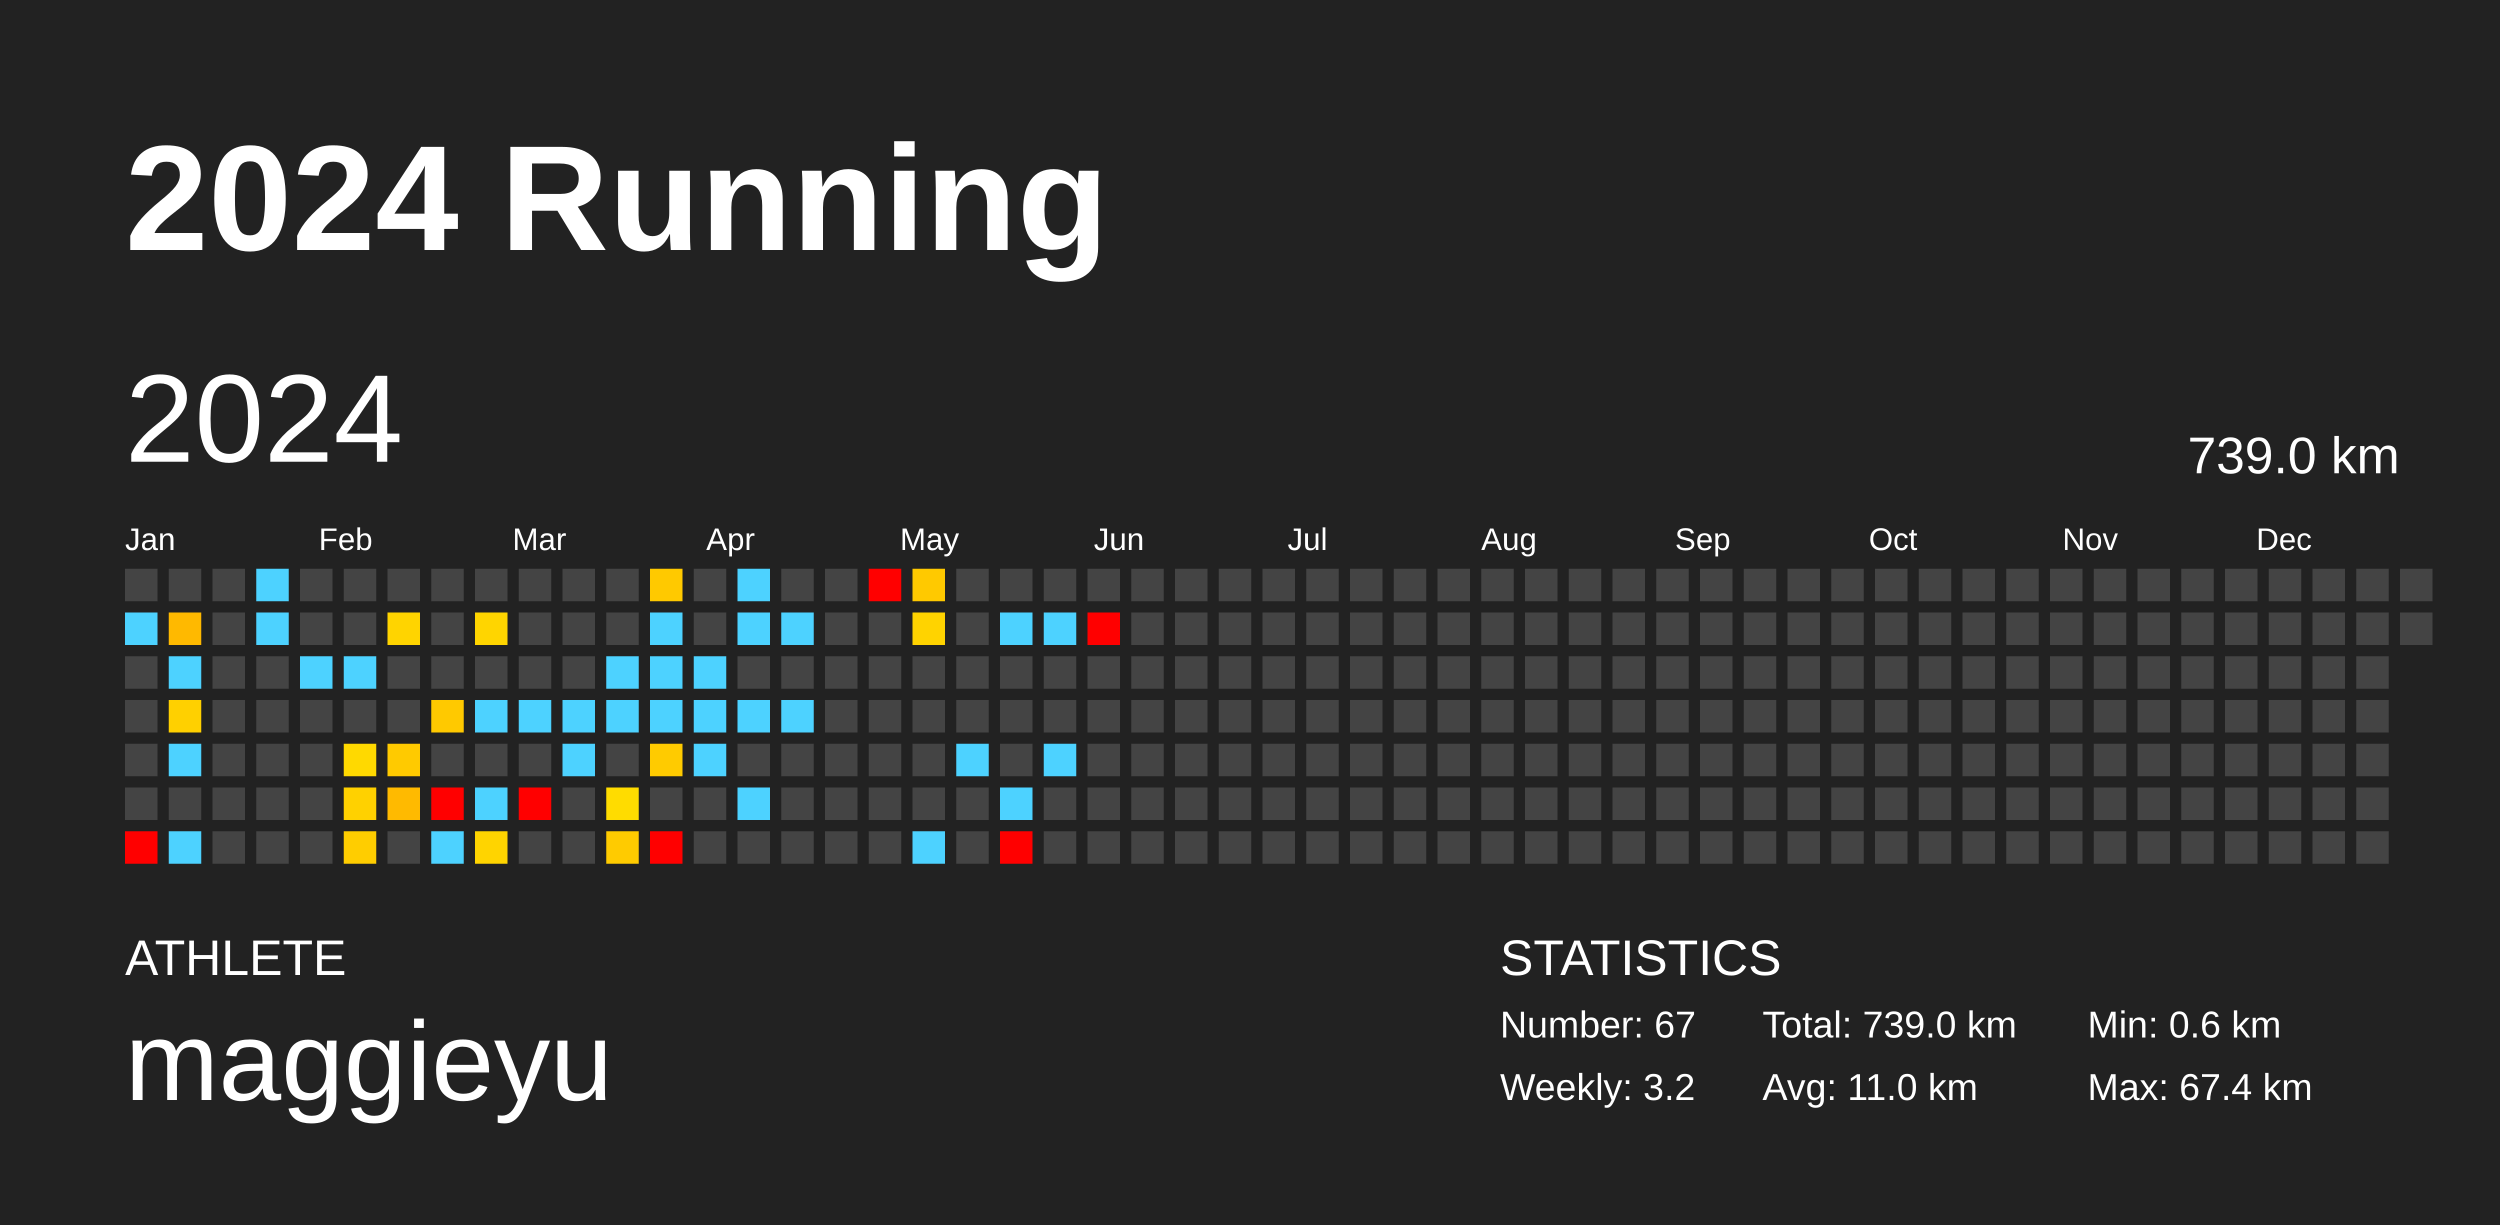
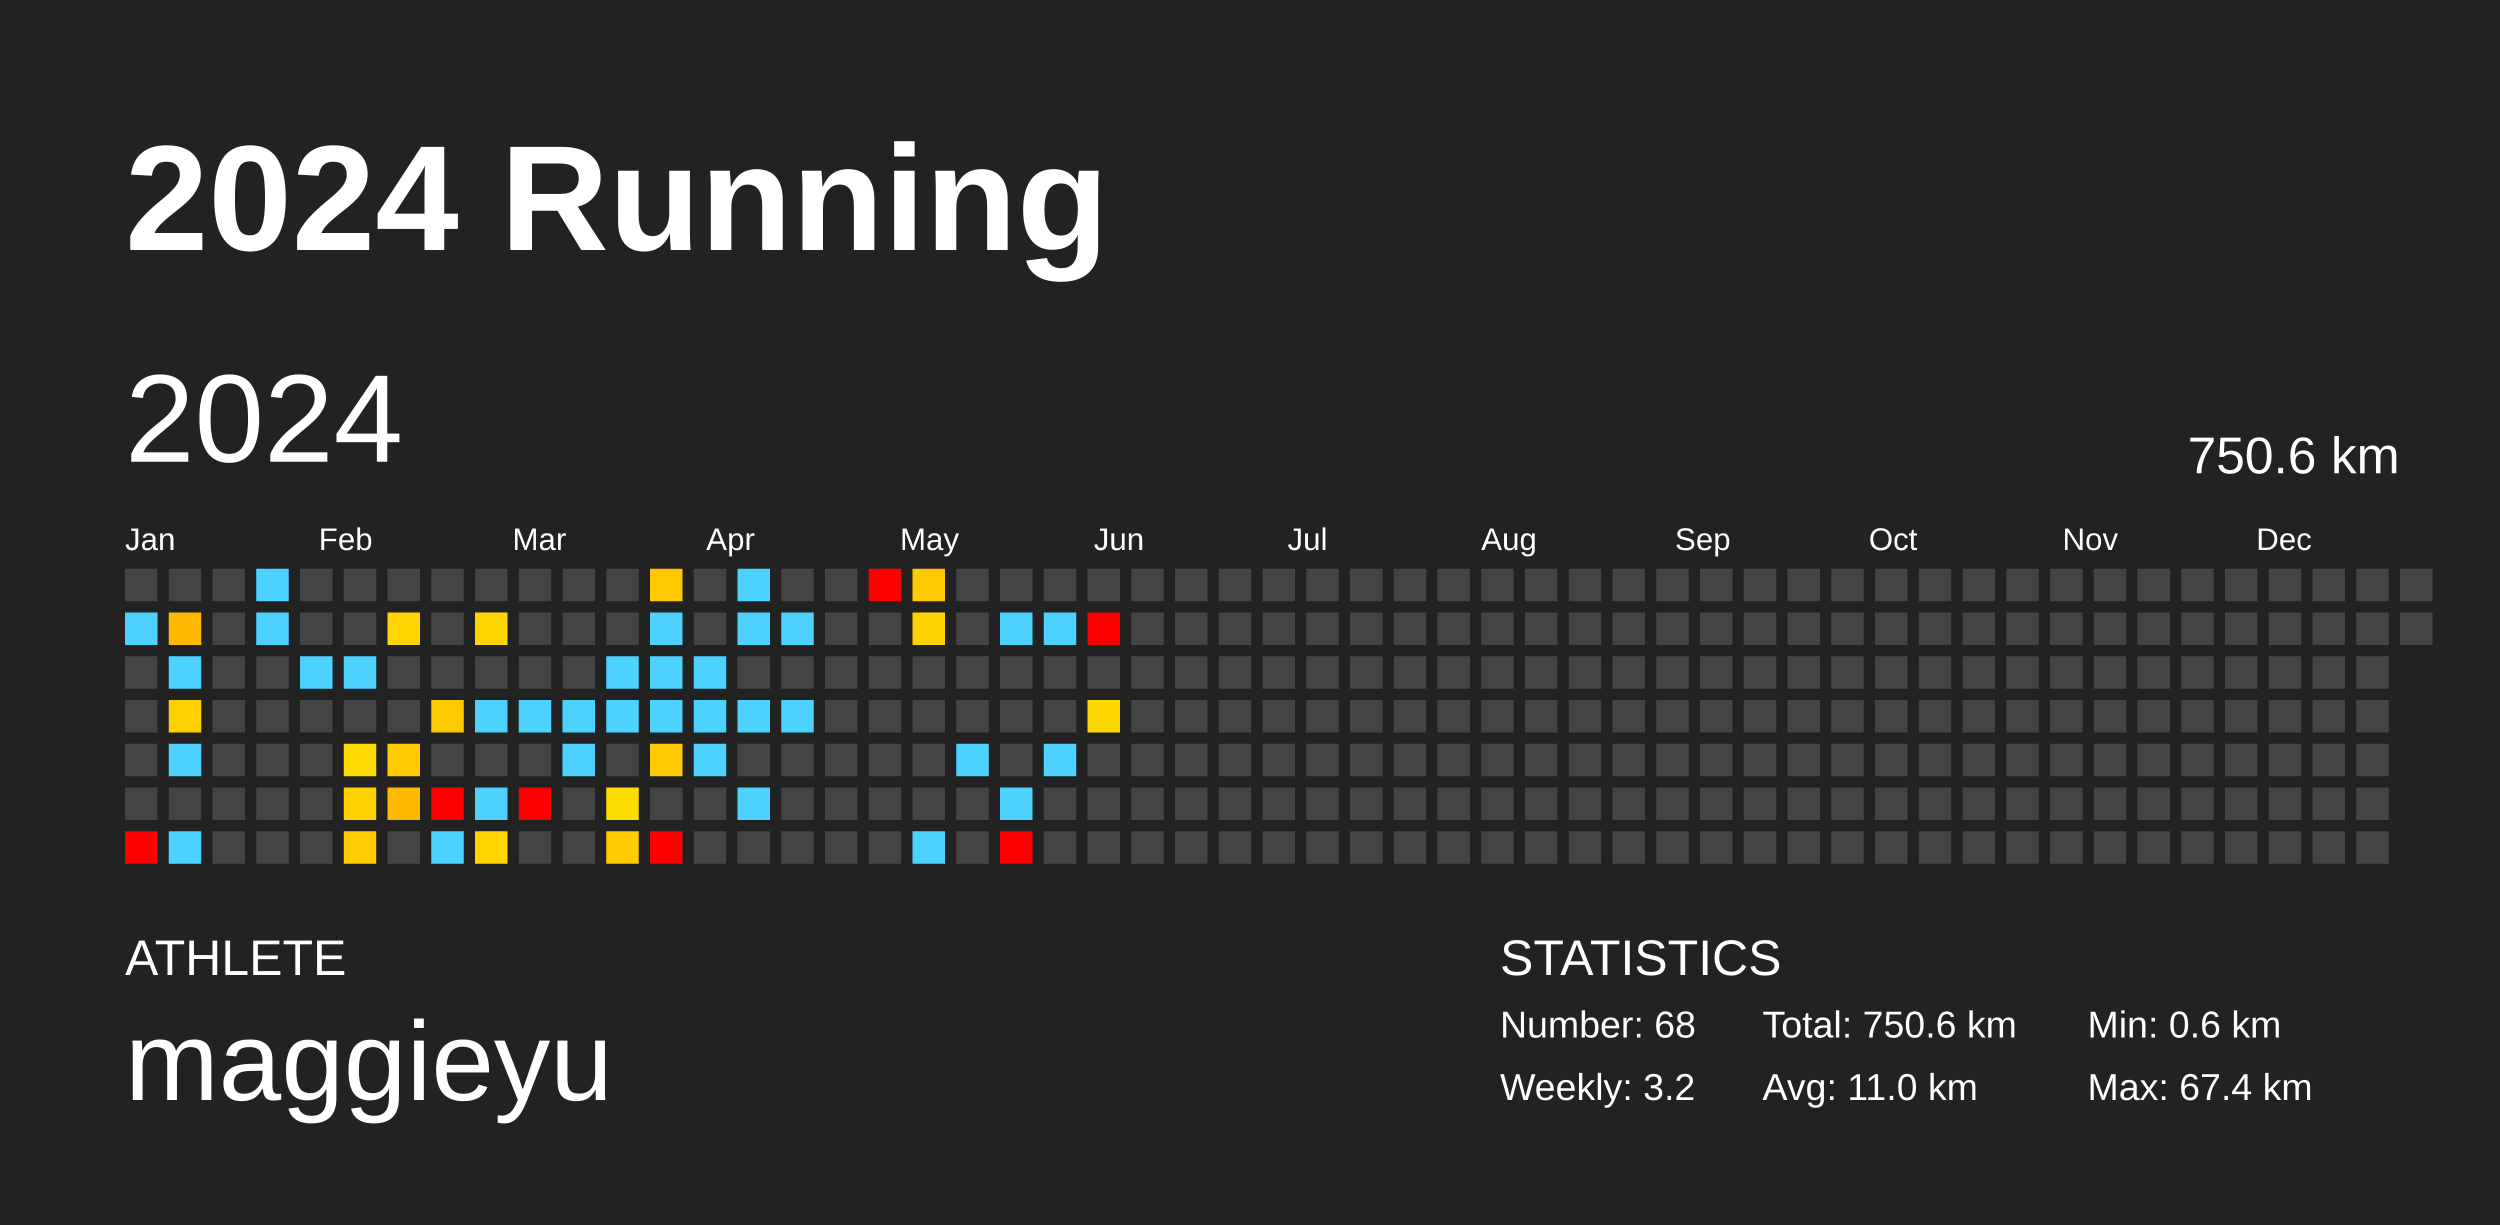
<svg xmlns="http://www.w3.org/2000/svg" baseProfile="full" height="98mm" version="1.1" viewBox="0,0,200,98" width="200mm">
  <defs />
  <rect fill="#222222" height="98" width="200" x="0" y="0" />
  <text fill="#FFFFFF" style="font-size:12px; font-family:Arial; font-weight:bold;" x="10" y="20">2024 Running</text>
  <text fill="#FFFFFF" style="font-size:4px; font-family:Arial" x="10" y="78">ATHLETE</text>
  <text fill="#FFFFFF" style="font-size:9px; font-family:Arial" x="10" y="88">maggieyu</text>
  <text fill="#FFFFFF" style="font-size:4px; font-family:Arial" x="120" y="78">STATISTICS</text>
-   <text fill="#FFFFFF" style="font-size:3px; font-family:Arial" x="120" y="83">Number: 67</text>
+   <text fill="#FFFFFF" style="font-size:3px; font-family:Arial" x="120" y="83">Number: 68</text>
  <text fill="#FFFFFF" style="font-size:3px; font-family:Arial" x="120" y="88">Weekly: 3.2</text>
-   <text fill="#FFFFFF" style="font-size:3px; font-family:Arial" x="141" y="83">Total: 739.0 km</text>
+   <text fill="#FFFFFF" style="font-size:3px; font-family:Arial" x="141" y="83">Total: 750.6 km</text>
  <text fill="#FFFFFF" style="font-size:3px; font-family:Arial" x="141" y="88">Avg: 11.0 km</text>
  <text fill="#FFFFFF" style="font-size:3px; font-family:Arial" x="167" y="83">Min: 0.6 km</text>
  <text fill="#FFFFFF" style="font-size:3px; font-family:Arial" x="167" y="88">Max: 67.4 km</text>
  <text dominant-baseline="hanging" fill="#FFFFFF" style="font-size:10.0px; font-family:Arial;" x="10" y="30">2024</text>
-   <text dominant-baseline="hanging" fill="#FFFFFF" style="font-size:4.125px; font-family:Arial;" x="175" y="35">739.0 km</text>
+   <text dominant-baseline="hanging" fill="#FFFFFF" style="font-size:4.125px; font-family:Arial;" x="175" y="35">750.6 km</text>
  <text fill="#FFFFFF" style="font-size:2.5px; font-family:Arial" x="10.0" y="44">Jan</text>
  <text fill="#FFFFFF" style="font-size:2.5px; font-family:Arial" x="25.5" y="44">Feb</text>
  <text fill="#FFFFFF" style="font-size:2.5px; font-family:Arial" x="41.0" y="44">Mar</text>
  <text fill="#FFFFFF" style="font-size:2.5px; font-family:Arial" x="56.5" y="44">Apr</text>
  <text fill="#FFFFFF" style="font-size:2.5px; font-family:Arial" x="72.0" y="44">May</text>
  <text fill="#FFFFFF" style="font-size:2.5px; font-family:Arial" x="87.5" y="44">Jun</text>
  <text fill="#FFFFFF" style="font-size:2.5px; font-family:Arial" x="103.0" y="44">Jul</text>
  <text fill="#FFFFFF" style="font-size:2.5px; font-family:Arial" x="118.5" y="44">Aug</text>
  <text fill="#FFFFFF" style="font-size:2.5px; font-family:Arial" x="134.0" y="44">Sep</text>
  <text fill="#FFFFFF" style="font-size:2.5px; font-family:Arial" x="149.5" y="44">Oct</text>
  <text fill="#FFFFFF" style="font-size:2.5px; font-family:Arial" x="165.0" y="44">Nov</text>
  <text fill="#FFFFFF" style="font-size:2.5px; font-family:Arial" x="180.5" y="44">Dec</text>
  <rect fill="#444444" height="2.6" width="2.6" x="10.0" y="45.5" />
  <rect fill="#4dd2ff" height="2.6" width="2.6" x="10.0" y="49.0" />
  <rect fill="#444444" height="2.6" width="2.6" x="10.0" y="52.5" />
  <rect fill="#444444" height="2.6" width="2.6" x="10.0" y="56.0" />
  <rect fill="#444444" height="2.6" width="2.6" x="10.0" y="59.5" />
  <rect fill="#444444" height="2.6" width="2.6" x="10.0" y="63.0" />
  <rect fill="red" height="2.6" width="2.6" x="10.0" y="66.5" />
  <rect fill="#444444" height="2.6" width="2.6" x="13.5" y="45.5" />
  <rect fill="#ffb900" height="2.6" width="2.6" x="13.5" y="49.0" />
  <rect fill="#4dd2ff" height="2.6" width="2.6" x="13.5" y="52.5" />
  <rect fill="#ffd000" height="2.6" width="2.6" x="13.5" y="56.0" />
  <rect fill="#4dd2ff" height="2.6" width="2.6" x="13.5" y="59.5" />
  <rect fill="#444444" height="2.6" width="2.6" x="13.5" y="63.0" />
  <rect fill="#4dd2ff" height="2.6" width="2.6" x="13.5" y="66.5" />
  <rect fill="#444444" height="2.6" width="2.6" x="17.0" y="45.5" />
  <rect fill="#444444" height="2.6" width="2.6" x="17.0" y="49.0" />
  <rect fill="#444444" height="2.6" width="2.6" x="17.0" y="52.5" />
  <rect fill="#444444" height="2.6" width="2.6" x="17.0" y="56.0" />
  <rect fill="#444444" height="2.6" width="2.6" x="17.0" y="59.5" />
  <rect fill="#444444" height="2.6" width="2.6" x="17.0" y="63.0" />
  <rect fill="#444444" height="2.6" width="2.6" x="17.0" y="66.5" />
  <rect fill="#4dd2ff" height="2.6" width="2.6" x="20.5" y="45.5" />
  <rect fill="#4dd2ff" height="2.6" width="2.6" x="20.5" y="49.0" />
  <rect fill="#444444" height="2.6" width="2.6" x="20.5" y="52.5" />
  <rect fill="#444444" height="2.6" width="2.6" x="20.5" y="56.0" />
  <rect fill="#444444" height="2.6" width="2.6" x="20.5" y="59.5" />
  <rect fill="#444444" height="2.6" width="2.6" x="20.5" y="63.0" />
  <rect fill="#444444" height="2.6" width="2.6" x="20.5" y="66.5" />
  <rect fill="#444444" height="2.6" width="2.6" x="24.0" y="45.5" />
  <rect fill="#444444" height="2.6" width="2.6" x="24.0" y="49.0" />
  <rect fill="#4dd2ff" height="2.6" width="2.6" x="24.0" y="52.5" />
  <rect fill="#444444" height="2.6" width="2.6" x="24.0" y="56.0" />
  <rect fill="#444444" height="2.6" width="2.6" x="24.0" y="59.5" />
  <rect fill="#444444" height="2.6" width="2.6" x="24.0" y="63.0" />
  <rect fill="#444444" height="2.6" width="2.6" x="24.0" y="66.5" />
  <rect fill="#444444" height="2.6" width="2.6" x="27.5" y="45.5" />
  <rect fill="#444444" height="2.6" width="2.6" x="27.5" y="49.0" />
  <rect fill="#4dd2ff" height="2.6" width="2.6" x="27.5" y="52.5" />
  <rect fill="#444444" height="2.6" width="2.6" x="27.5" y="56.0" />
  <rect fill="#ffd900" height="2.6" width="2.6" x="27.5" y="59.5" />
  <rect fill="#ffd100" height="2.6" width="2.6" x="27.5" y="63.0" />
  <rect fill="#ffcd00" height="2.6" width="2.6" x="27.5" y="66.5" />
  <rect fill="#444444" height="2.6" width="2.6" x="31.0" y="45.5" />
  <rect fill="#ffd400" height="2.6" width="2.6" x="31.0" y="49.0" />
  <rect fill="#444444" height="2.6" width="2.6" x="31.0" y="52.5" />
  <rect fill="#444444" height="2.6" width="2.6" x="31.0" y="56.0" />
  <rect fill="#ffca00" height="2.6" width="2.6" x="31.0" y="59.5" />
  <rect fill="#ffba00" height="2.6" width="2.6" x="31.0" y="63.0" />
  <rect fill="#444444" height="2.6" width="2.6" x="31.0" y="66.5" />
  <rect fill="#444444" height="2.6" width="2.6" x="34.5" y="45.5" />
  <rect fill="#444444" height="2.6" width="2.6" x="34.5" y="49.0" />
  <rect fill="#444444" height="2.6" width="2.6" x="34.5" y="52.5" />
  <rect fill="#ffc900" height="2.6" width="2.6" x="34.5" y="56.0" />
  <rect fill="#444444" height="2.6" width="2.6" x="34.5" y="59.5" />
  <rect fill="red" height="2.6" width="2.6" x="34.5" y="63.0" />
  <rect fill="#4dd2ff" height="2.6" width="2.6" x="34.5" y="66.5" />
  <rect fill="#444444" height="2.6" width="2.6" x="38.0" y="45.5" />
  <rect fill="#ffd500" height="2.6" width="2.6" x="38.0" y="49.0" />
  <rect fill="#444444" height="2.6" width="2.6" x="38.0" y="52.5" />
  <rect fill="#4dd2ff" height="2.6" width="2.6" x="38.0" y="56.0" />
  <rect fill="#444444" height="2.6" width="2.6" x="38.0" y="59.5" />
  <rect fill="#4dd2ff" height="2.6" width="2.6" x="38.0" y="63.0" />
  <rect fill="#ffd400" height="2.6" width="2.6" x="38.0" y="66.5" />
  <rect fill="#444444" height="2.6" width="2.6" x="41.5" y="45.5" />
  <rect fill="#444444" height="2.6" width="2.6" x="41.5" y="49.0" />
  <rect fill="#444444" height="2.6" width="2.6" x="41.5" y="52.5" />
  <rect fill="#4dd2ff" height="2.6" width="2.6" x="41.5" y="56.0" />
  <rect fill="#444444" height="2.6" width="2.6" x="41.5" y="59.5" />
  <rect fill="red" height="2.6" width="2.6" x="41.5" y="63.0" />
  <rect fill="#444444" height="2.6" width="2.6" x="41.5" y="66.5" />
  <rect fill="#444444" height="2.6" width="2.6" x="45.0" y="45.5" />
  <rect fill="#444444" height="2.6" width="2.6" x="45.0" y="49.0" />
  <rect fill="#444444" height="2.6" width="2.6" x="45.0" y="52.5" />
  <rect fill="#4dd2ff" height="2.6" width="2.6" x="45.0" y="56.0" />
  <rect fill="#4dd2ff" height="2.6" width="2.6" x="45.0" y="59.5" />
  <rect fill="#444444" height="2.6" width="2.6" x="45.0" y="63.0" />
  <rect fill="#444444" height="2.6" width="2.6" x="45.0" y="66.5" />
  <rect fill="#444444" height="2.6" width="2.6" x="48.5" y="45.5" />
  <rect fill="#444444" height="2.6" width="2.6" x="48.5" y="49.0" />
  <rect fill="#4dd2ff" height="2.6" width="2.6" x="48.5" y="52.5" />
  <rect fill="#4dd2ff" height="2.6" width="2.6" x="48.5" y="56.0" />
  <rect fill="#444444" height="2.6" width="2.6" x="48.5" y="59.5" />
  <rect fill="#ffdc00" height="2.6" width="2.6" x="48.5" y="63.0" />
  <rect fill="#ffcb00" height="2.6" width="2.6" x="48.5" y="66.5" />
  <rect fill="#ffc900" height="2.6" width="2.6" x="52.0" y="45.5" />
  <rect fill="#4dd2ff" height="2.6" width="2.6" x="52.0" y="49.0" />
  <rect fill="#4dd2ff" height="2.6" width="2.6" x="52.0" y="52.5" />
  <rect fill="#4dd2ff" height="2.6" width="2.6" x="52.0" y="56.0" />
  <rect fill="#ffcb00" height="2.6" width="2.6" x="52.0" y="59.5" />
  <rect fill="#444444" height="2.6" width="2.6" x="52.0" y="63.0" />
  <rect fill="red" height="2.6" width="2.6" x="52.0" y="66.5" />
  <rect fill="#444444" height="2.6" width="2.6" x="55.5" y="45.5" />
  <rect fill="#444444" height="2.6" width="2.6" x="55.5" y="49.0" />
  <rect fill="#4dd2ff" height="2.6" width="2.6" x="55.5" y="52.5" />
  <rect fill="#4dd2ff" height="2.6" width="2.6" x="55.5" y="56.0" />
  <rect fill="#4dd2ff" height="2.6" width="2.6" x="55.5" y="59.5" />
  <rect fill="#444444" height="2.6" width="2.6" x="55.5" y="63.0" />
  <rect fill="#444444" height="2.6" width="2.6" x="55.5" y="66.5" />
  <rect fill="#4dd2ff" height="2.6" width="2.6" x="59.0" y="45.5" />
  <rect fill="#4dd2ff" height="2.6" width="2.6" x="59.0" y="49.0" />
  <rect fill="#444444" height="2.6" width="2.6" x="59.0" y="52.5" />
  <rect fill="#4dd2ff" height="2.6" width="2.6" x="59.0" y="56.0" />
  <rect fill="#444444" height="2.6" width="2.6" x="59.0" y="59.5" />
  <rect fill="#4dd2ff" height="2.6" width="2.6" x="59.0" y="63.0" />
  <rect fill="#444444" height="2.6" width="2.6" x="59.0" y="66.5" />
  <rect fill="#444444" height="2.6" width="2.6" x="62.5" y="45.5" />
  <rect fill="#4dd2ff" height="2.6" width="2.6" x="62.5" y="49.0" />
  <rect fill="#444444" height="2.6" width="2.6" x="62.5" y="52.5" />
  <rect fill="#4dd2ff" height="2.6" width="2.6" x="62.5" y="56.0" />
  <rect fill="#444444" height="2.6" width="2.6" x="62.5" y="59.5" />
  <rect fill="#444444" height="2.6" width="2.6" x="62.5" y="63.0" />
  <rect fill="#444444" height="2.6" width="2.6" x="62.5" y="66.5" />
  <rect fill="#444444" height="2.6" width="2.6" x="66.0" y="45.5" />
  <rect fill="#444444" height="2.6" width="2.6" x="66.0" y="49.0" />
  <rect fill="#444444" height="2.6" width="2.6" x="66.0" y="52.5" />
  <rect fill="#444444" height="2.6" width="2.6" x="66.0" y="56.0" />
  <rect fill="#444444" height="2.6" width="2.6" x="66.0" y="59.5" />
  <rect fill="#444444" height="2.6" width="2.6" x="66.0" y="63.0" />
  <rect fill="#444444" height="2.6" width="2.6" x="66.0" y="66.5" />
  <rect fill="red" height="2.6" width="2.6" x="69.5" y="45.5" />
  <rect fill="#444444" height="2.6" width="2.6" x="69.5" y="49.0" />
  <rect fill="#444444" height="2.6" width="2.6" x="69.5" y="52.5" />
  <rect fill="#444444" height="2.6" width="2.6" x="69.5" y="56.0" />
  <rect fill="#444444" height="2.6" width="2.6" x="69.5" y="59.5" />
  <rect fill="#444444" height="2.6" width="2.6" x="69.5" y="63.0" />
  <rect fill="#444444" height="2.6" width="2.6" x="69.5" y="66.5" />
  <rect fill="#ffc900" height="2.6" width="2.6" x="73.0" y="45.5" />
  <rect fill="#ffd300" height="2.6" width="2.6" x="73.0" y="49.0" />
  <rect fill="#444444" height="2.6" width="2.6" x="73.0" y="52.5" />
  <rect fill="#444444" height="2.6" width="2.6" x="73.0" y="56.0" />
  <rect fill="#444444" height="2.6" width="2.6" x="73.0" y="59.5" />
  <rect fill="#444444" height="2.6" width="2.6" x="73.0" y="63.0" />
  <rect fill="#4dd2ff" height="2.6" width="2.6" x="73.0" y="66.5" />
  <rect fill="#444444" height="2.6" width="2.6" x="76.5" y="45.5" />
  <rect fill="#444444" height="2.6" width="2.6" x="76.5" y="49.0" />
  <rect fill="#444444" height="2.6" width="2.6" x="76.5" y="52.5" />
  <rect fill="#444444" height="2.6" width="2.6" x="76.5" y="56.0" />
  <rect fill="#4dd2ff" height="2.6" width="2.6" x="76.5" y="59.5" />
  <rect fill="#444444" height="2.6" width="2.6" x="76.5" y="63.0" />
  <rect fill="#444444" height="2.6" width="2.6" x="76.5" y="66.5" />
  <rect fill="#444444" height="2.6" width="2.6" x="80.0" y="45.5" />
  <rect fill="#4dd2ff" height="2.6" width="2.6" x="80.0" y="49.0" />
  <rect fill="#444444" height="2.6" width="2.6" x="80.0" y="52.5" />
  <rect fill="#444444" height="2.6" width="2.6" x="80.0" y="56.0" />
  <rect fill="#444444" height="2.6" width="2.6" x="80.0" y="59.5" />
  <rect fill="#4dd2ff" height="2.6" width="2.6" x="80.0" y="63.0" />
  <rect fill="red" height="2.6" width="2.6" x="80.0" y="66.5" />
  <rect fill="#444444" height="2.6" width="2.6" x="83.5" y="45.5" />
  <rect fill="#4dd2ff" height="2.6" width="2.6" x="83.5" y="49.0" />
  <rect fill="#444444" height="2.6" width="2.6" x="83.5" y="52.5" />
  <rect fill="#444444" height="2.6" width="2.6" x="83.5" y="56.0" />
  <rect fill="#4dd2ff" height="2.6" width="2.6" x="83.5" y="59.5" />
  <rect fill="#444444" height="2.6" width="2.6" x="83.5" y="63.0" />
  <rect fill="#444444" height="2.6" width="2.6" x="83.5" y="66.5" />
  <rect fill="#444444" height="2.6" width="2.6" x="87.0" y="45.5" />
  <rect fill="red" height="2.6" width="2.6" x="87.0" y="49.0" />
  <rect fill="#444444" height="2.6" width="2.6" x="87.0" y="52.5" />
-   <rect fill="#444444" height="2.6" width="2.6" x="87.0" y="56.0" />
+   <rect fill="#ffd700" height="2.6" width="2.6" x="87.0" y="56.0" />
  <rect fill="#444444" height="2.6" width="2.6" x="87.0" y="59.5" />
  <rect fill="#444444" height="2.6" width="2.6" x="87.0" y="63.0" />
  <rect fill="#444444" height="2.6" width="2.6" x="87.0" y="66.5" />
  <rect fill="#444444" height="2.6" width="2.6" x="90.5" y="45.5" />
  <rect fill="#444444" height="2.6" width="2.6" x="90.5" y="49.0" />
  <rect fill="#444444" height="2.6" width="2.6" x="90.5" y="52.5" />
  <rect fill="#444444" height="2.6" width="2.6" x="90.5" y="56.0" />
  <rect fill="#444444" height="2.6" width="2.6" x="90.5" y="59.5" />
  <rect fill="#444444" height="2.6" width="2.6" x="90.5" y="63.0" />
  <rect fill="#444444" height="2.6" width="2.6" x="90.5" y="66.5" />
  <rect fill="#444444" height="2.6" width="2.6" x="94.0" y="45.5" />
  <rect fill="#444444" height="2.6" width="2.6" x="94.0" y="49.0" />
  <rect fill="#444444" height="2.6" width="2.6" x="94.0" y="52.5" />
  <rect fill="#444444" height="2.6" width="2.6" x="94.0" y="56.0" />
  <rect fill="#444444" height="2.6" width="2.6" x="94.0" y="59.5" />
  <rect fill="#444444" height="2.6" width="2.6" x="94.0" y="63.0" />
  <rect fill="#444444" height="2.6" width="2.6" x="94.0" y="66.5" />
  <rect fill="#444444" height="2.6" width="2.6" x="97.5" y="45.5" />
  <rect fill="#444444" height="2.6" width="2.6" x="97.5" y="49.0" />
  <rect fill="#444444" height="2.6" width="2.6" x="97.5" y="52.5" />
  <rect fill="#444444" height="2.6" width="2.6" x="97.5" y="56.0" />
  <rect fill="#444444" height="2.6" width="2.6" x="97.5" y="59.5" />
  <rect fill="#444444" height="2.6" width="2.6" x="97.5" y="63.0" />
  <rect fill="#444444" height="2.6" width="2.6" x="97.5" y="66.5" />
  <rect fill="#444444" height="2.6" width="2.6" x="101.0" y="45.5" />
  <rect fill="#444444" height="2.6" width="2.6" x="101.0" y="49.0" />
  <rect fill="#444444" height="2.6" width="2.6" x="101.0" y="52.5" />
  <rect fill="#444444" height="2.6" width="2.6" x="101.0" y="56.0" />
  <rect fill="#444444" height="2.6" width="2.6" x="101.0" y="59.5" />
  <rect fill="#444444" height="2.6" width="2.6" x="101.0" y="63.0" />
  <rect fill="#444444" height="2.6" width="2.6" x="101.0" y="66.5" />
  <rect fill="#444444" height="2.6" width="2.6" x="104.5" y="45.5" />
  <rect fill="#444444" height="2.6" width="2.6" x="104.5" y="49.0" />
  <rect fill="#444444" height="2.6" width="2.6" x="104.5" y="52.5" />
  <rect fill="#444444" height="2.6" width="2.6" x="104.5" y="56.0" />
  <rect fill="#444444" height="2.6" width="2.6" x="104.5" y="59.5" />
  <rect fill="#444444" height="2.6" width="2.6" x="104.5" y="63.0" />
  <rect fill="#444444" height="2.6" width="2.6" x="104.5" y="66.5" />
  <rect fill="#444444" height="2.6" width="2.6" x="108.0" y="45.5" />
  <rect fill="#444444" height="2.6" width="2.6" x="108.0" y="49.0" />
  <rect fill="#444444" height="2.6" width="2.6" x="108.0" y="52.5" />
  <rect fill="#444444" height="2.6" width="2.6" x="108.0" y="56.0" />
  <rect fill="#444444" height="2.6" width="2.6" x="108.0" y="59.5" />
  <rect fill="#444444" height="2.6" width="2.6" x="108.0" y="63.0" />
  <rect fill="#444444" height="2.6" width="2.6" x="108.0" y="66.5" />
  <rect fill="#444444" height="2.6" width="2.6" x="111.5" y="45.5" />
  <rect fill="#444444" height="2.6" width="2.6" x="111.5" y="49.0" />
  <rect fill="#444444" height="2.6" width="2.6" x="111.5" y="52.5" />
  <rect fill="#444444" height="2.6" width="2.6" x="111.5" y="56.0" />
  <rect fill="#444444" height="2.6" width="2.6" x="111.5" y="59.5" />
  <rect fill="#444444" height="2.6" width="2.6" x="111.5" y="63.0" />
  <rect fill="#444444" height="2.6" width="2.6" x="111.5" y="66.5" />
  <rect fill="#444444" height="2.6" width="2.6" x="115.0" y="45.5" />
  <rect fill="#444444" height="2.6" width="2.6" x="115.0" y="49.0" />
  <rect fill="#444444" height="2.6" width="2.6" x="115.0" y="52.5" />
  <rect fill="#444444" height="2.6" width="2.6" x="115.0" y="56.0" />
  <rect fill="#444444" height="2.6" width="2.6" x="115.0" y="59.5" />
  <rect fill="#444444" height="2.6" width="2.6" x="115.0" y="63.0" />
  <rect fill="#444444" height="2.6" width="2.6" x="115.0" y="66.5" />
  <rect fill="#444444" height="2.6" width="2.6" x="118.5" y="45.5" />
  <rect fill="#444444" height="2.6" width="2.6" x="118.5" y="49.0" />
  <rect fill="#444444" height="2.6" width="2.6" x="118.5" y="52.5" />
  <rect fill="#444444" height="2.6" width="2.6" x="118.5" y="56.0" />
  <rect fill="#444444" height="2.6" width="2.6" x="118.5" y="59.5" />
  <rect fill="#444444" height="2.6" width="2.6" x="118.5" y="63.0" />
  <rect fill="#444444" height="2.6" width="2.6" x="118.5" y="66.5" />
  <rect fill="#444444" height="2.6" width="2.6" x="122.0" y="45.5" />
  <rect fill="#444444" height="2.6" width="2.6" x="122.0" y="49.0" />
  <rect fill="#444444" height="2.6" width="2.6" x="122.0" y="52.5" />
  <rect fill="#444444" height="2.6" width="2.6" x="122.0" y="56.0" />
  <rect fill="#444444" height="2.6" width="2.6" x="122.0" y="59.5" />
  <rect fill="#444444" height="2.6" width="2.6" x="122.0" y="63.0" />
  <rect fill="#444444" height="2.6" width="2.6" x="122.0" y="66.5" />
  <rect fill="#444444" height="2.6" width="2.6" x="125.5" y="45.5" />
  <rect fill="#444444" height="2.6" width="2.6" x="125.5" y="49.0" />
  <rect fill="#444444" height="2.6" width="2.6" x="125.5" y="52.5" />
  <rect fill="#444444" height="2.6" width="2.6" x="125.5" y="56.0" />
  <rect fill="#444444" height="2.6" width="2.6" x="125.5" y="59.5" />
  <rect fill="#444444" height="2.6" width="2.6" x="125.5" y="63.0" />
  <rect fill="#444444" height="2.6" width="2.6" x="125.5" y="66.5" />
  <rect fill="#444444" height="2.6" width="2.6" x="129.0" y="45.5" />
  <rect fill="#444444" height="2.6" width="2.6" x="129.0" y="49.0" />
  <rect fill="#444444" height="2.6" width="2.6" x="129.0" y="52.5" />
  <rect fill="#444444" height="2.6" width="2.6" x="129.0" y="56.0" />
  <rect fill="#444444" height="2.6" width="2.6" x="129.0" y="59.5" />
  <rect fill="#444444" height="2.6" width="2.6" x="129.0" y="63.0" />
  <rect fill="#444444" height="2.6" width="2.6" x="129.0" y="66.5" />
  <rect fill="#444444" height="2.6" width="2.6" x="132.5" y="45.5" />
  <rect fill="#444444" height="2.6" width="2.6" x="132.5" y="49.0" />
  <rect fill="#444444" height="2.6" width="2.6" x="132.5" y="52.5" />
  <rect fill="#444444" height="2.6" width="2.6" x="132.5" y="56.0" />
  <rect fill="#444444" height="2.6" width="2.6" x="132.5" y="59.5" />
  <rect fill="#444444" height="2.6" width="2.6" x="132.5" y="63.0" />
  <rect fill="#444444" height="2.6" width="2.6" x="132.5" y="66.5" />
  <rect fill="#444444" height="2.6" width="2.6" x="136.0" y="45.5" />
  <rect fill="#444444" height="2.6" width="2.6" x="136.0" y="49.0" />
  <rect fill="#444444" height="2.6" width="2.6" x="136.0" y="52.5" />
  <rect fill="#444444" height="2.6" width="2.6" x="136.0" y="56.0" />
  <rect fill="#444444" height="2.6" width="2.6" x="136.0" y="59.5" />
  <rect fill="#444444" height="2.6" width="2.6" x="136.0" y="63.0" />
  <rect fill="#444444" height="2.6" width="2.6" x="136.0" y="66.5" />
  <rect fill="#444444" height="2.6" width="2.6" x="139.5" y="45.5" />
  <rect fill="#444444" height="2.6" width="2.6" x="139.5" y="49.0" />
  <rect fill="#444444" height="2.6" width="2.6" x="139.5" y="52.5" />
  <rect fill="#444444" height="2.6" width="2.6" x="139.5" y="56.0" />
  <rect fill="#444444" height="2.6" width="2.6" x="139.5" y="59.5" />
  <rect fill="#444444" height="2.6" width="2.6" x="139.5" y="63.0" />
  <rect fill="#444444" height="2.6" width="2.6" x="139.5" y="66.5" />
  <rect fill="#444444" height="2.6" width="2.6" x="143.0" y="45.5" />
  <rect fill="#444444" height="2.6" width="2.6" x="143.0" y="49.0" />
  <rect fill="#444444" height="2.6" width="2.6" x="143.0" y="52.5" />
  <rect fill="#444444" height="2.6" width="2.6" x="143.0" y="56.0" />
  <rect fill="#444444" height="2.6" width="2.6" x="143.0" y="59.5" />
  <rect fill="#444444" height="2.6" width="2.6" x="143.0" y="63.0" />
  <rect fill="#444444" height="2.6" width="2.6" x="143.0" y="66.5" />
  <rect fill="#444444" height="2.6" width="2.6" x="146.5" y="45.5" />
  <rect fill="#444444" height="2.6" width="2.6" x="146.5" y="49.0" />
  <rect fill="#444444" height="2.6" width="2.6" x="146.5" y="52.5" />
  <rect fill="#444444" height="2.6" width="2.6" x="146.5" y="56.0" />
  <rect fill="#444444" height="2.6" width="2.6" x="146.5" y="59.5" />
  <rect fill="#444444" height="2.6" width="2.6" x="146.5" y="63.0" />
  <rect fill="#444444" height="2.6" width="2.6" x="146.5" y="66.5" />
  <rect fill="#444444" height="2.6" width="2.6" x="150.0" y="45.5" />
  <rect fill="#444444" height="2.6" width="2.6" x="150.0" y="49.0" />
  <rect fill="#444444" height="2.6" width="2.6" x="150.0" y="52.5" />
  <rect fill="#444444" height="2.6" width="2.6" x="150.0" y="56.0" />
  <rect fill="#444444" height="2.6" width="2.6" x="150.0" y="59.5" />
  <rect fill="#444444" height="2.6" width="2.6" x="150.0" y="63.0" />
  <rect fill="#444444" height="2.6" width="2.6" x="150.0" y="66.5" />
  <rect fill="#444444" height="2.6" width="2.6" x="153.5" y="45.5" />
  <rect fill="#444444" height="2.6" width="2.6" x="153.5" y="49.0" />
  <rect fill="#444444" height="2.6" width="2.6" x="153.5" y="52.5" />
  <rect fill="#444444" height="2.6" width="2.6" x="153.5" y="56.0" />
  <rect fill="#444444" height="2.6" width="2.6" x="153.5" y="59.5" />
  <rect fill="#444444" height="2.6" width="2.6" x="153.5" y="63.0" />
  <rect fill="#444444" height="2.6" width="2.6" x="153.5" y="66.5" />
  <rect fill="#444444" height="2.6" width="2.6" x="157.0" y="45.5" />
  <rect fill="#444444" height="2.6" width="2.6" x="157.0" y="49.0" />
  <rect fill="#444444" height="2.6" width="2.6" x="157.0" y="52.5" />
  <rect fill="#444444" height="2.6" width="2.6" x="157.0" y="56.0" />
  <rect fill="#444444" height="2.6" width="2.6" x="157.0" y="59.5" />
  <rect fill="#444444" height="2.6" width="2.6" x="157.0" y="63.0" />
  <rect fill="#444444" height="2.6" width="2.6" x="157.0" y="66.5" />
  <rect fill="#444444" height="2.6" width="2.6" x="160.5" y="45.5" />
  <rect fill="#444444" height="2.6" width="2.6" x="160.5" y="49.0" />
  <rect fill="#444444" height="2.6" width="2.6" x="160.5" y="52.5" />
  <rect fill="#444444" height="2.6" width="2.6" x="160.5" y="56.0" />
  <rect fill="#444444" height="2.6" width="2.6" x="160.5" y="59.5" />
  <rect fill="#444444" height="2.6" width="2.6" x="160.5" y="63.0" />
  <rect fill="#444444" height="2.6" width="2.6" x="160.5" y="66.5" />
  <rect fill="#444444" height="2.6" width="2.6" x="164.0" y="45.5" />
  <rect fill="#444444" height="2.6" width="2.6" x="164.0" y="49.0" />
  <rect fill="#444444" height="2.6" width="2.6" x="164.0" y="52.5" />
  <rect fill="#444444" height="2.6" width="2.6" x="164.0" y="56.0" />
  <rect fill="#444444" height="2.6" width="2.6" x="164.0" y="59.5" />
  <rect fill="#444444" height="2.6" width="2.6" x="164.0" y="63.0" />
  <rect fill="#444444" height="2.6" width="2.6" x="164.0" y="66.5" />
  <rect fill="#444444" height="2.6" width="2.6" x="167.5" y="45.5" />
  <rect fill="#444444" height="2.6" width="2.6" x="167.5" y="49.0" />
  <rect fill="#444444" height="2.6" width="2.6" x="167.5" y="52.5" />
  <rect fill="#444444" height="2.6" width="2.6" x="167.5" y="56.0" />
  <rect fill="#444444" height="2.6" width="2.6" x="167.5" y="59.5" />
  <rect fill="#444444" height="2.6" width="2.6" x="167.5" y="63.0" />
  <rect fill="#444444" height="2.6" width="2.6" x="167.5" y="66.5" />
  <rect fill="#444444" height="2.6" width="2.6" x="171.0" y="45.5" />
  <rect fill="#444444" height="2.6" width="2.6" x="171.0" y="49.0" />
  <rect fill="#444444" height="2.6" width="2.6" x="171.0" y="52.5" />
  <rect fill="#444444" height="2.6" width="2.6" x="171.0" y="56.0" />
  <rect fill="#444444" height="2.6" width="2.6" x="171.0" y="59.5" />
  <rect fill="#444444" height="2.6" width="2.6" x="171.0" y="63.0" />
  <rect fill="#444444" height="2.6" width="2.6" x="171.0" y="66.5" />
  <rect fill="#444444" height="2.6" width="2.6" x="174.5" y="45.5" />
  <rect fill="#444444" height="2.6" width="2.6" x="174.5" y="49.0" />
  <rect fill="#444444" height="2.6" width="2.6" x="174.5" y="52.5" />
  <rect fill="#444444" height="2.6" width="2.6" x="174.5" y="56.0" />
  <rect fill="#444444" height="2.6" width="2.6" x="174.5" y="59.5" />
  <rect fill="#444444" height="2.6" width="2.6" x="174.5" y="63.0" />
  <rect fill="#444444" height="2.6" width="2.6" x="174.5" y="66.5" />
  <rect fill="#444444" height="2.6" width="2.6" x="178.0" y="45.5" />
  <rect fill="#444444" height="2.6" width="2.6" x="178.0" y="49.0" />
  <rect fill="#444444" height="2.6" width="2.6" x="178.0" y="52.5" />
  <rect fill="#444444" height="2.6" width="2.6" x="178.0" y="56.0" />
  <rect fill="#444444" height="2.6" width="2.6" x="178.0" y="59.5" />
  <rect fill="#444444" height="2.6" width="2.6" x="178.0" y="63.0" />
  <rect fill="#444444" height="2.6" width="2.6" x="178.0" y="66.5" />
  <rect fill="#444444" height="2.6" width="2.6" x="181.5" y="45.5" />
  <rect fill="#444444" height="2.6" width="2.6" x="181.5" y="49.0" />
  <rect fill="#444444" height="2.6" width="2.6" x="181.5" y="52.5" />
  <rect fill="#444444" height="2.6" width="2.6" x="181.5" y="56.0" />
  <rect fill="#444444" height="2.6" width="2.6" x="181.5" y="59.5" />
  <rect fill="#444444" height="2.6" width="2.6" x="181.5" y="63.0" />
  <rect fill="#444444" height="2.6" width="2.6" x="181.5" y="66.5" />
  <rect fill="#444444" height="2.6" width="2.6" x="185.0" y="45.5" />
  <rect fill="#444444" height="2.6" width="2.6" x="185.0" y="49.0" />
  <rect fill="#444444" height="2.6" width="2.6" x="185.0" y="52.5" />
  <rect fill="#444444" height="2.6" width="2.6" x="185.0" y="56.0" />
  <rect fill="#444444" height="2.6" width="2.6" x="185.0" y="59.5" />
  <rect fill="#444444" height="2.6" width="2.6" x="185.0" y="63.0" />
  <rect fill="#444444" height="2.6" width="2.6" x="185.0" y="66.5" />
  <rect fill="#444444" height="2.6" width="2.6" x="188.5" y="45.5" />
  <rect fill="#444444" height="2.6" width="2.6" x="188.5" y="49.0" />
  <rect fill="#444444" height="2.6" width="2.6" x="188.5" y="52.5" />
  <rect fill="#444444" height="2.6" width="2.6" x="188.5" y="56.0" />
  <rect fill="#444444" height="2.6" width="2.6" x="188.5" y="59.5" />
  <rect fill="#444444" height="2.6" width="2.6" x="188.5" y="63.0" />
  <rect fill="#444444" height="2.6" width="2.6" x="188.5" y="66.5" />
  <rect fill="#444444" height="2.6" width="2.6" x="192.0" y="45.5" />
  <rect fill="#444444" height="2.6" width="2.6" x="192.0" y="49.0" />
</svg>
